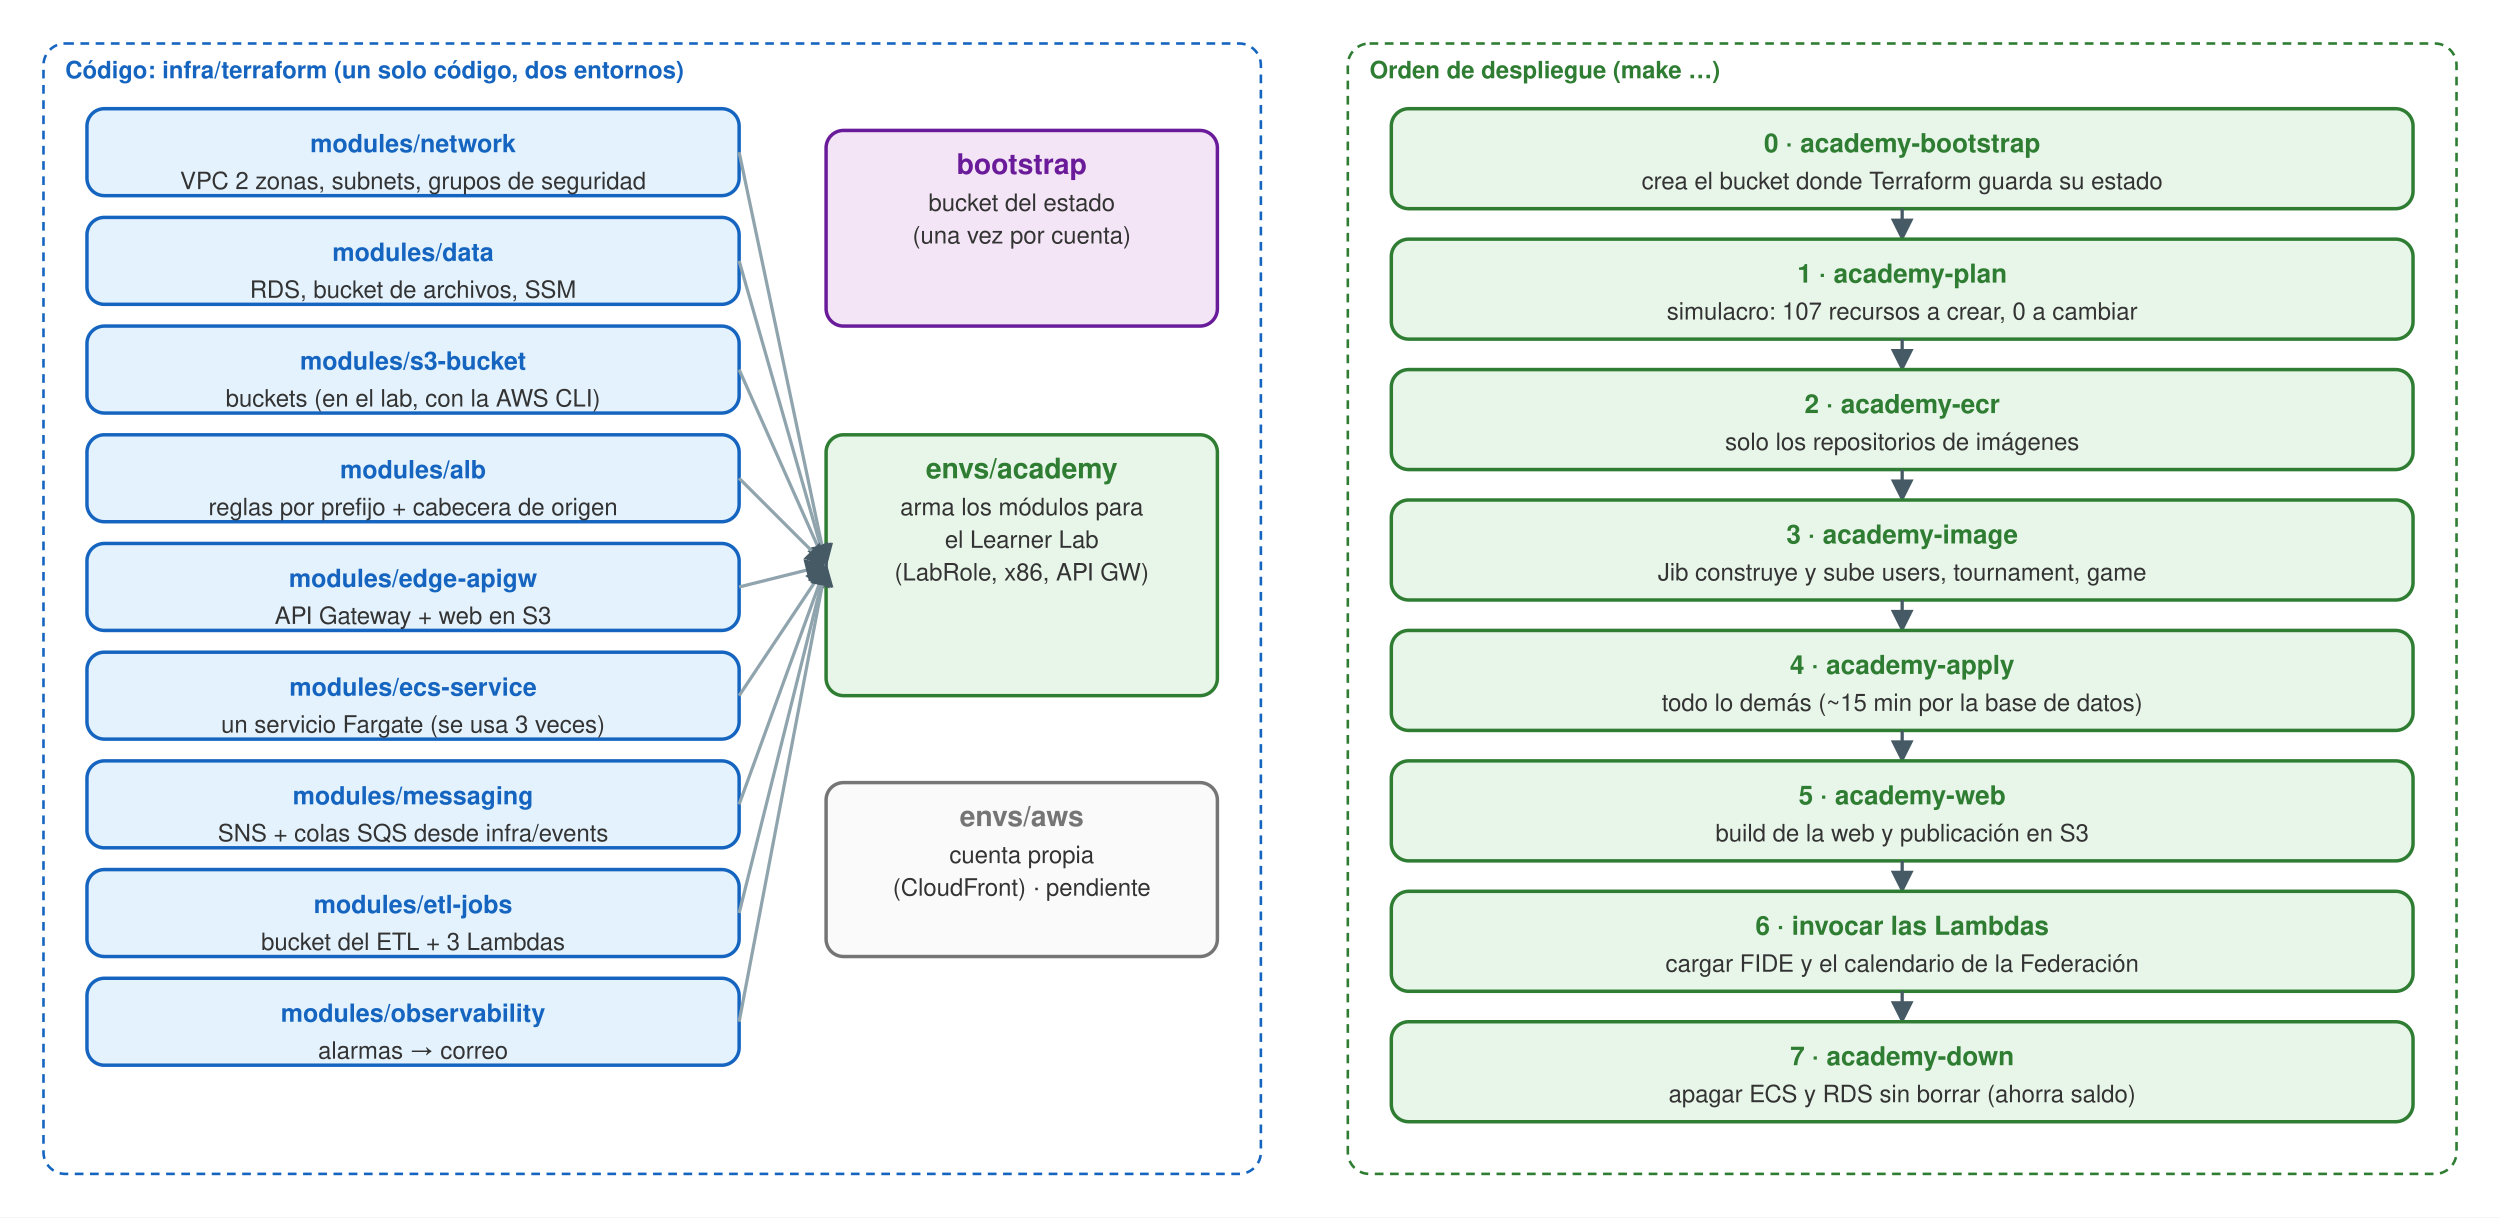
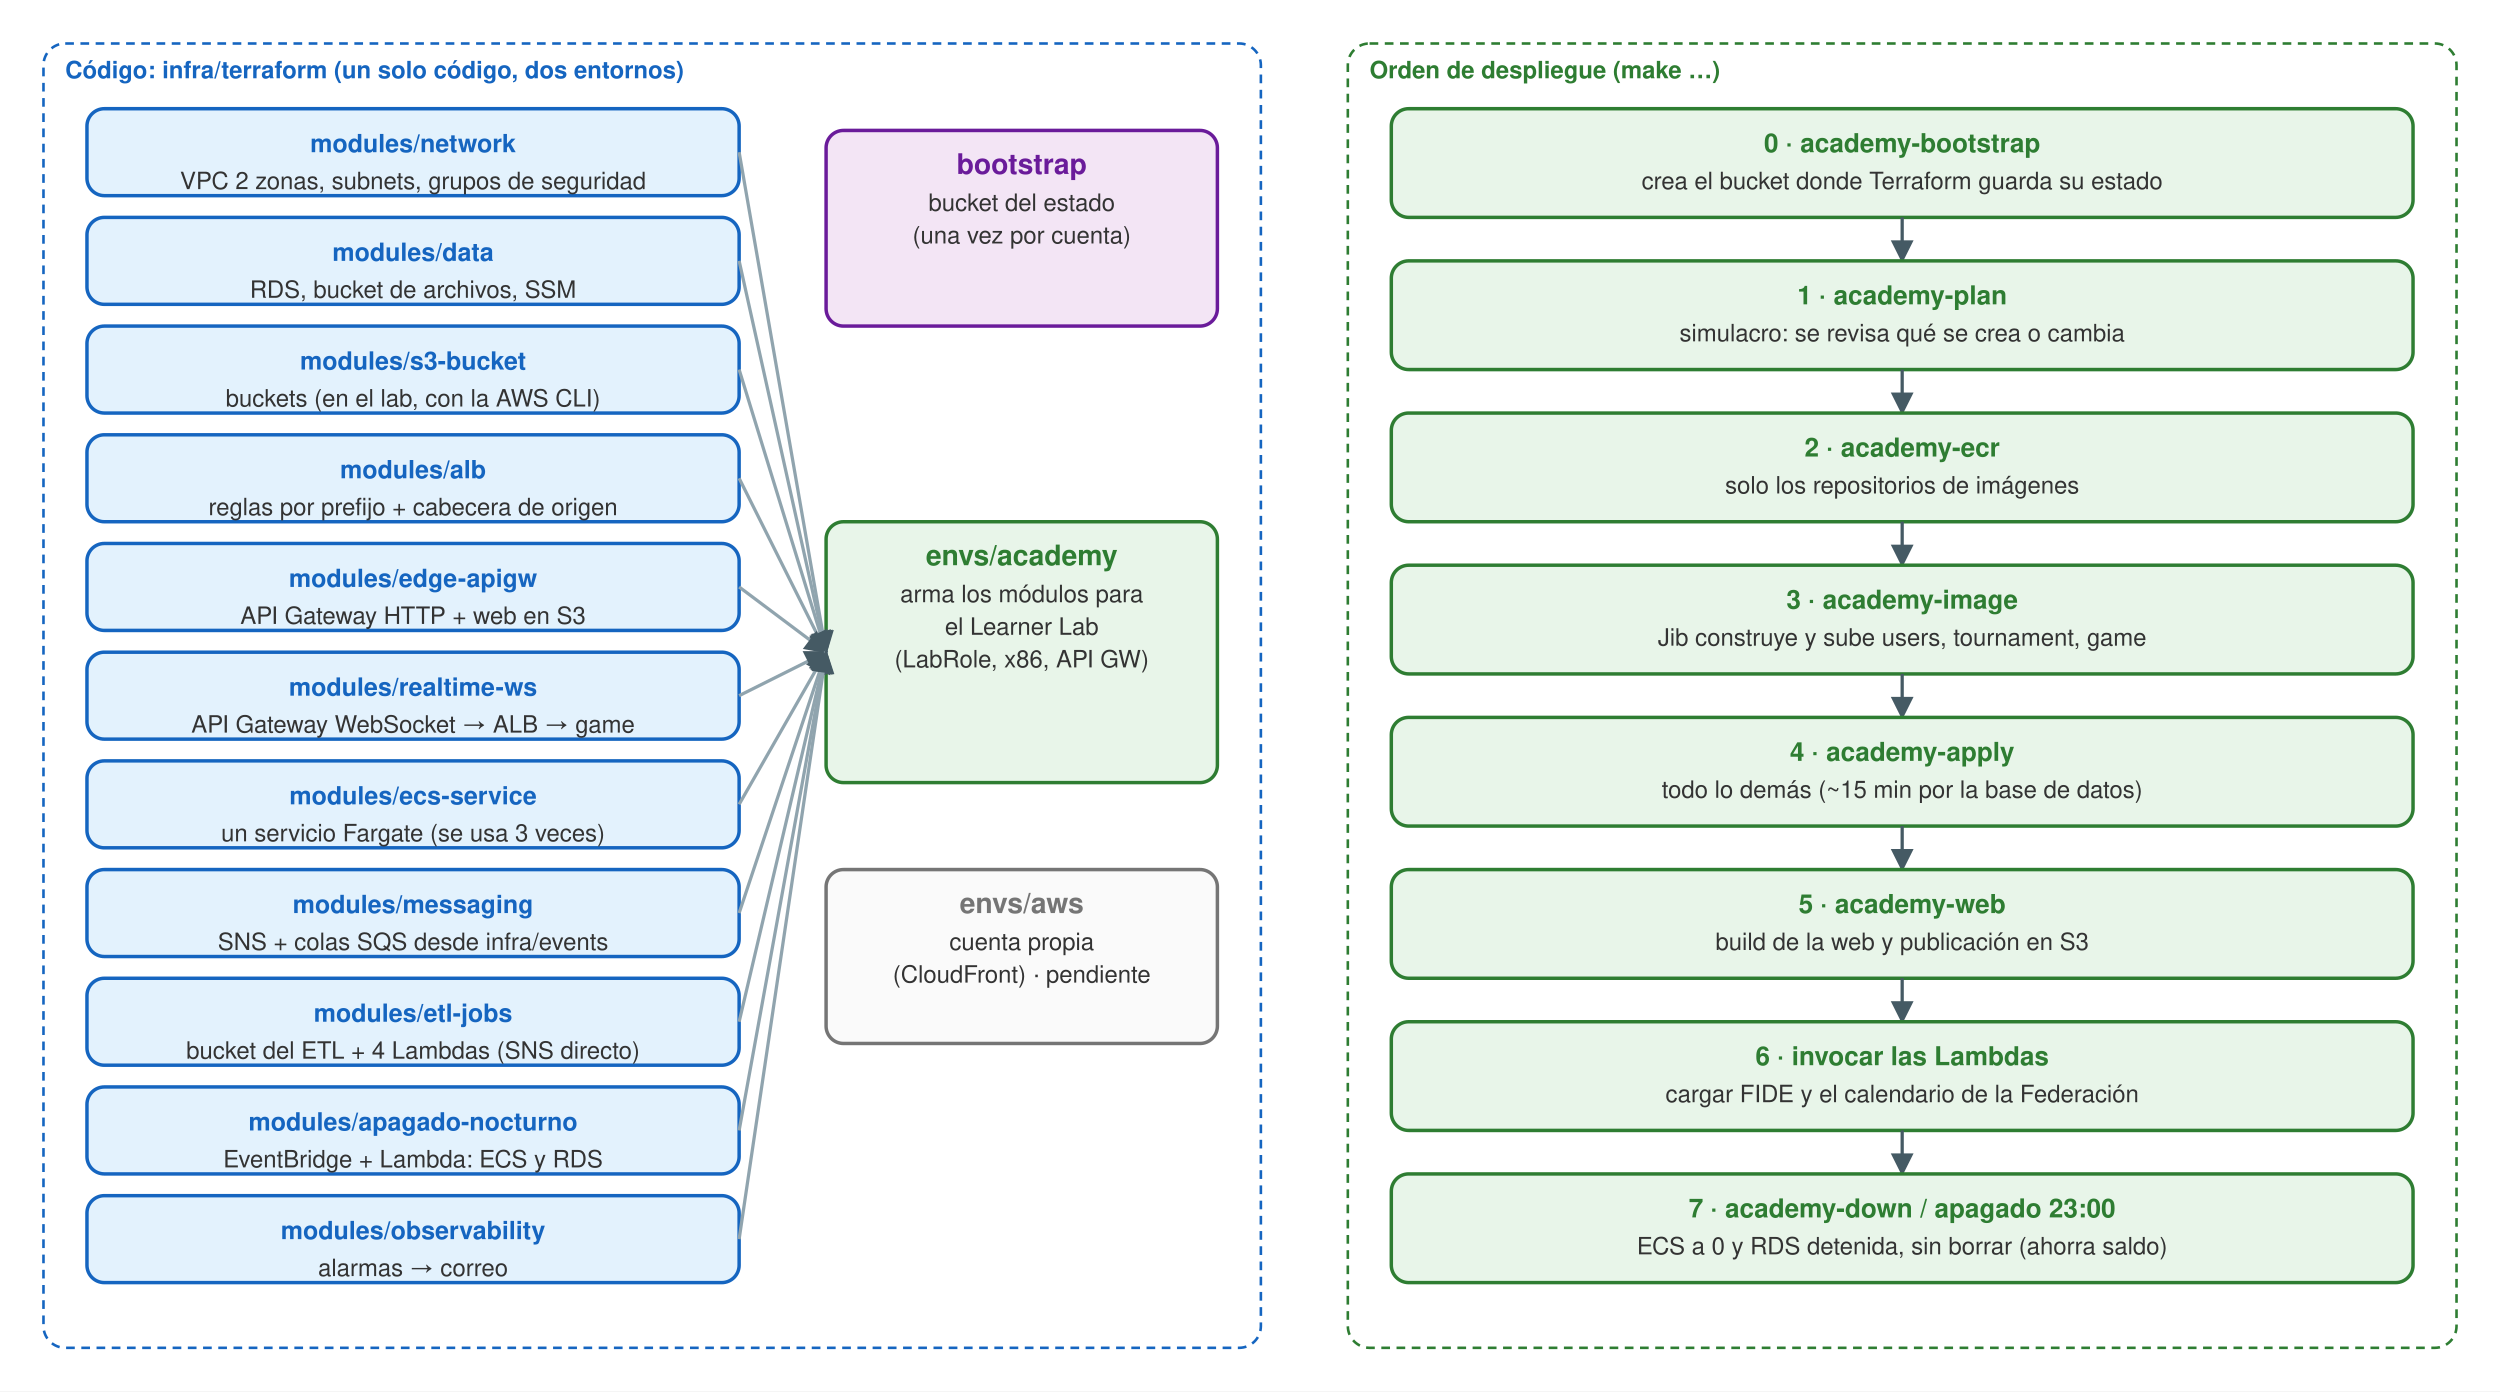
- <svg xmlns="http://www.w3.org/2000/svg" viewBox="0 0 1150 560" width="1150" height="560">
+ <svg xmlns="http://www.w3.org/2000/svg" viewBox="0 0 1150 640" width="1150" height="640">
  <rect width="100%" height="100%" fill="white" />
  <defs>
    <marker id="flecha" viewBox="0 0 10 10" refX="9" refY="5" markerWidth="7" markerHeight="7" orient="auto-start-reverse">
      <path d="M 0 0 L 10 5 L 0 10 z" fill="#455a64" />
    </marker>
  </defs>
-   <rect x="20" y="20" width="560" height="520" rx="10" fill="none" stroke="#1565c0" stroke-width="1.2" stroke-dasharray="4 3" />
+   <rect x="20" y="20" width="560" height="600" rx="10" fill="none" stroke="#1565c0" stroke-width="1.2" stroke-dasharray="4 3" />
  <text x="30" y="36" font-family="Helvetica, Arial, sans-serif" font-size="11" font-weight="700" fill="#1565c0" text-anchor="start">Código: infra/terraform (un solo código, dos entornos)</text>
  <rect x="40" y="50" width="300" height="40" rx="8" fill="#e3f2fd" stroke="#1565c0" stroke-width="1.6" />
  <text x="190.0" y="70" font-family="Helvetica, Arial, sans-serif" font-size="11.5" font-weight="700" fill="#1565c0" text-anchor="middle">modules/network</text>
  <text x="190.0" y="87" font-family="Helvetica, Arial, sans-serif" font-size="11" fill="#333" text-anchor="middle">VPC 2 zonas, subnets, grupos de seguridad</text>
  <rect x="40" y="100" width="300" height="40" rx="8" fill="#e3f2fd" stroke="#1565c0" stroke-width="1.6" />
  <text x="190.0" y="120" font-family="Helvetica, Arial, sans-serif" font-size="11.5" font-weight="700" fill="#1565c0" text-anchor="middle">modules/data</text>
  <text x="190.0" y="137" font-family="Helvetica, Arial, sans-serif" font-size="11" fill="#333" text-anchor="middle">RDS, bucket de archivos, SSM</text>
  <rect x="40" y="150" width="300" height="40" rx="8" fill="#e3f2fd" stroke="#1565c0" stroke-width="1.6" />
  <text x="190.0" y="170" font-family="Helvetica, Arial, sans-serif" font-size="11.5" font-weight="700" fill="#1565c0" text-anchor="middle">modules/s3-bucket</text>
  <text x="190.0" y="187" font-family="Helvetica, Arial, sans-serif" font-size="11" fill="#333" text-anchor="middle">buckets (en el lab, con la AWS CLI)</text>
  <rect x="40" y="200" width="300" height="40" rx="8" fill="#e3f2fd" stroke="#1565c0" stroke-width="1.6" />
  <text x="190.0" y="220" font-family="Helvetica, Arial, sans-serif" font-size="11.5" font-weight="700" fill="#1565c0" text-anchor="middle">modules/alb</text>
  <text x="190.0" y="237" font-family="Helvetica, Arial, sans-serif" font-size="11" fill="#333" text-anchor="middle">reglas por prefijo + cabecera de origen</text>
  <rect x="40" y="250" width="300" height="40" rx="8" fill="#e3f2fd" stroke="#1565c0" stroke-width="1.6" />
  <text x="190.0" y="270" font-family="Helvetica, Arial, sans-serif" font-size="11.5" font-weight="700" fill="#1565c0" text-anchor="middle">modules/edge-apigw</text>
-   <text x="190.0" y="287" font-family="Helvetica, Arial, sans-serif" font-size="11" fill="#333" text-anchor="middle">API Gateway + web en S3</text>
+   <text x="190.0" y="287" font-family="Helvetica, Arial, sans-serif" font-size="11" fill="#333" text-anchor="middle">API Gateway HTTP + web en S3</text>
  <rect x="40" y="300" width="300" height="40" rx="8" fill="#e3f2fd" stroke="#1565c0" stroke-width="1.6" />
-   <text x="190.0" y="320" font-family="Helvetica, Arial, sans-serif" font-size="11.5" font-weight="700" fill="#1565c0" text-anchor="middle">modules/ecs-service</text>
-   <text x="190.0" y="337" font-family="Helvetica, Arial, sans-serif" font-size="11" fill="#333" text-anchor="middle">un servicio Fargate (se usa 3 veces)</text>
+   <text x="190.0" y="320" font-family="Helvetica, Arial, sans-serif" font-size="11.5" font-weight="700" fill="#1565c0" text-anchor="middle">modules/realtime-ws</text>
+   <text x="190.0" y="337" font-family="Helvetica, Arial, sans-serif" font-size="11" fill="#333" text-anchor="middle">API Gateway WebSocket → ALB → game</text>
  <rect x="40" y="350" width="300" height="40" rx="8" fill="#e3f2fd" stroke="#1565c0" stroke-width="1.6" />
-   <text x="190.0" y="370" font-family="Helvetica, Arial, sans-serif" font-size="11.5" font-weight="700" fill="#1565c0" text-anchor="middle">modules/messaging</text>
-   <text x="190.0" y="387" font-family="Helvetica, Arial, sans-serif" font-size="11" fill="#333" text-anchor="middle">SNS + colas SQS desde infra/events</text>
+   <text x="190.0" y="370" font-family="Helvetica, Arial, sans-serif" font-size="11.5" font-weight="700" fill="#1565c0" text-anchor="middle">modules/ecs-service</text>
+   <text x="190.0" y="387" font-family="Helvetica, Arial, sans-serif" font-size="11" fill="#333" text-anchor="middle">un servicio Fargate (se usa 3 veces)</text>
  <rect x="40" y="400" width="300" height="40" rx="8" fill="#e3f2fd" stroke="#1565c0" stroke-width="1.6" />
-   <text x="190.0" y="420" font-family="Helvetica, Arial, sans-serif" font-size="11.5" font-weight="700" fill="#1565c0" text-anchor="middle">modules/etl-jobs</text>
-   <text x="190.0" y="437" font-family="Helvetica, Arial, sans-serif" font-size="11" fill="#333" text-anchor="middle">bucket del ETL + 3 Lambdas</text>
+   <text x="190.0" y="420" font-family="Helvetica, Arial, sans-serif" font-size="11.5" font-weight="700" fill="#1565c0" text-anchor="middle">modules/messaging</text>
+   <text x="190.0" y="437" font-family="Helvetica, Arial, sans-serif" font-size="11" fill="#333" text-anchor="middle">SNS + colas SQS desde infra/events</text>
  <rect x="40" y="450" width="300" height="40" rx="8" fill="#e3f2fd" stroke="#1565c0" stroke-width="1.6" />
-   <text x="190.0" y="470" font-family="Helvetica, Arial, sans-serif" font-size="11.5" font-weight="700" fill="#1565c0" text-anchor="middle">modules/observability</text>
-   <text x="190.0" y="487" font-family="Helvetica, Arial, sans-serif" font-size="11" fill="#333" text-anchor="middle">alarmas → correo</text>
-   <rect x="380" y="200" width="180" height="120" rx="8" fill="#e8f5e9" stroke="#2e7d32" stroke-width="1.6" />
-   <text x="470.0" y="220" font-family="Helvetica, Arial, sans-serif" font-size="13" font-weight="700" fill="#2e7d32" text-anchor="middle">envs/academy</text>
-   <text x="470.0" y="237" font-family="Helvetica, Arial, sans-serif" font-size="11" fill="#333" text-anchor="middle">arma los módulos para</text>
-   <text x="470.0" y="252" font-family="Helvetica, Arial, sans-serif" font-size="11" fill="#333" text-anchor="middle">el Learner Lab</text>
-   <text x="470.0" y="267" font-family="Helvetica, Arial, sans-serif" font-size="11" fill="#333" text-anchor="middle">(LabRole, x86, API GW)</text>
-   <rect x="380" y="360" width="180" height="80" rx="8" fill="#fafafa" stroke="#757575" stroke-width="1.6" />
-   <text x="470.0" y="380" font-family="Helvetica, Arial, sans-serif" font-size="13" font-weight="700" fill="#757575" text-anchor="middle">envs/aws</text>
-   <text x="470.0" y="397" font-family="Helvetica, Arial, sans-serif" font-size="11" fill="#333" text-anchor="middle">cuenta propia</text>
-   <text x="470.0" y="412" font-family="Helvetica, Arial, sans-serif" font-size="11" fill="#333" text-anchor="middle">(CloudFront) · pendiente</text>
-   <line x1="340" y1="70" x2="380" y2="260" stroke="#90a4ae" stroke-width="1.5" marker-end="url(#flecha)" />
-   <line x1="340" y1="120" x2="380" y2="260" stroke="#90a4ae" stroke-width="1.5" marker-end="url(#flecha)" />
-   <line x1="340" y1="170" x2="380" y2="260" stroke="#90a4ae" stroke-width="1.5" marker-end="url(#flecha)" />
-   <line x1="340" y1="220" x2="380" y2="260" stroke="#90a4ae" stroke-width="1.5" marker-end="url(#flecha)" />
-   <line x1="340" y1="270" x2="380" y2="260" stroke="#90a4ae" stroke-width="1.5" marker-end="url(#flecha)" />
-   <line x1="340" y1="320" x2="380" y2="260" stroke="#90a4ae" stroke-width="1.5" marker-end="url(#flecha)" />
-   <line x1="340" y1="370" x2="380" y2="260" stroke="#90a4ae" stroke-width="1.5" marker-end="url(#flecha)" />
-   <line x1="340" y1="420" x2="380" y2="260" stroke="#90a4ae" stroke-width="1.5" marker-end="url(#flecha)" />
-   <line x1="340" y1="470" x2="380" y2="260" stroke="#90a4ae" stroke-width="1.5" marker-end="url(#flecha)" />
+   <text x="190.0" y="470" font-family="Helvetica, Arial, sans-serif" font-size="11.5" font-weight="700" fill="#1565c0" text-anchor="middle">modules/etl-jobs</text>
+   <text x="190.0" y="487" font-family="Helvetica, Arial, sans-serif" font-size="11" fill="#333" text-anchor="middle">bucket del ETL + 4 Lambdas (SNS directo)</text>
+   <rect x="40" y="500" width="300" height="40" rx="8" fill="#e3f2fd" stroke="#1565c0" stroke-width="1.6" />
+   <text x="190.0" y="520" font-family="Helvetica, Arial, sans-serif" font-size="11.5" font-weight="700" fill="#1565c0" text-anchor="middle">modules/apagado-nocturno</text>
+   <text x="190.0" y="537" font-family="Helvetica, Arial, sans-serif" font-size="11" fill="#333" text-anchor="middle">EventBridge + Lambda: ECS y RDS</text>
+   <rect x="40" y="550" width="300" height="40" rx="8" fill="#e3f2fd" stroke="#1565c0" stroke-width="1.6" />
+   <text x="190.0" y="570" font-family="Helvetica, Arial, sans-serif" font-size="11.5" font-weight="700" fill="#1565c0" text-anchor="middle">modules/observability</text>
+   <text x="190.0" y="587" font-family="Helvetica, Arial, sans-serif" font-size="11" fill="#333" text-anchor="middle">alarmas → correo</text>
+   <rect x="380" y="240" width="180" height="120" rx="8" fill="#e8f5e9" stroke="#2e7d32" stroke-width="1.6" />
+   <text x="470.0" y="260" font-family="Helvetica, Arial, sans-serif" font-size="13" font-weight="700" fill="#2e7d32" text-anchor="middle">envs/academy</text>
+   <text x="470.0" y="277" font-family="Helvetica, Arial, sans-serif" font-size="11" fill="#333" text-anchor="middle">arma los módulos para</text>
+   <text x="470.0" y="292" font-family="Helvetica, Arial, sans-serif" font-size="11" fill="#333" text-anchor="middle">el Learner Lab</text>
+   <text x="470.0" y="307" font-family="Helvetica, Arial, sans-serif" font-size="11" fill="#333" text-anchor="middle">(LabRole, x86, API GW)</text>
+   <rect x="380" y="400" width="180" height="80" rx="8" fill="#fafafa" stroke="#757575" stroke-width="1.6" />
+   <text x="470.0" y="420" font-family="Helvetica, Arial, sans-serif" font-size="13" font-weight="700" fill="#757575" text-anchor="middle">envs/aws</text>
+   <text x="470.0" y="437" font-family="Helvetica, Arial, sans-serif" font-size="11" fill="#333" text-anchor="middle">cuenta propia</text>
+   <text x="470.0" y="452" font-family="Helvetica, Arial, sans-serif" font-size="11" fill="#333" text-anchor="middle">(CloudFront) · pendiente</text>
+   <line x1="340" y1="70" x2="380" y2="300" stroke="#90a4ae" stroke-width="1.5" marker-end="url(#flecha)" />
+   <line x1="340" y1="120" x2="380" y2="300" stroke="#90a4ae" stroke-width="1.5" marker-end="url(#flecha)" />
+   <line x1="340" y1="170" x2="380" y2="300" stroke="#90a4ae" stroke-width="1.5" marker-end="url(#flecha)" />
+   <line x1="340" y1="220" x2="380" y2="300" stroke="#90a4ae" stroke-width="1.5" marker-end="url(#flecha)" />
+   <line x1="340" y1="270" x2="380" y2="300" stroke="#90a4ae" stroke-width="1.5" marker-end="url(#flecha)" />
+   <line x1="340" y1="320" x2="380" y2="300" stroke="#90a4ae" stroke-width="1.5" marker-end="url(#flecha)" />
+   <line x1="340" y1="370" x2="380" y2="300" stroke="#90a4ae" stroke-width="1.5" marker-end="url(#flecha)" />
+   <line x1="340" y1="420" x2="380" y2="300" stroke="#90a4ae" stroke-width="1.5" marker-end="url(#flecha)" />
+   <line x1="340" y1="470" x2="380" y2="300" stroke="#90a4ae" stroke-width="1.5" marker-end="url(#flecha)" />
+   <line x1="340" y1="520" x2="380" y2="300" stroke="#90a4ae" stroke-width="1.5" marker-end="url(#flecha)" />
+   <line x1="340" y1="570" x2="380" y2="300" stroke="#90a4ae" stroke-width="1.5" marker-end="url(#flecha)" />
  <rect x="380" y="60" width="180" height="90" rx="8" fill="#f3e5f5" stroke="#6a1b9a" stroke-width="1.6" />
  <text x="470.0" y="80" font-family="Helvetica, Arial, sans-serif" font-size="13" font-weight="700" fill="#6a1b9a" text-anchor="middle">bootstrap</text>
  <text x="470.0" y="97" font-family="Helvetica, Arial, sans-serif" font-size="11" fill="#333" text-anchor="middle">bucket del estado</text>
  <text x="470.0" y="112" font-family="Helvetica, Arial, sans-serif" font-size="11" fill="#333" text-anchor="middle">(una vez por cuenta)</text>
-   <rect x="620" y="20" width="510" height="520" rx="10" fill="none" stroke="#2e7d32" stroke-width="1.2" stroke-dasharray="4 3" />
+   <rect x="620" y="20" width="510" height="600" rx="10" fill="none" stroke="#2e7d32" stroke-width="1.2" stroke-dasharray="4 3" />
  <text x="630" y="36" font-family="Helvetica, Arial, sans-serif" font-size="11" font-weight="700" fill="#2e7d32" text-anchor="start">Orden de despliegue (make …)</text>
-   <rect x="640" y="50" width="470" height="46" rx="8" fill="#e8f5e9" stroke="#2e7d32" stroke-width="1.6" />
+   <rect x="640" y="50" width="470" height="50" rx="8" fill="#e8f5e9" stroke="#2e7d32" stroke-width="1.6" />
  <text x="875.0" y="70" font-family="Helvetica, Arial, sans-serif" font-size="12" font-weight="700" fill="#2e7d32" text-anchor="middle">0 · academy-bootstrap</text>
  <text x="875.0" y="87" font-family="Helvetica, Arial, sans-serif" font-size="11" fill="#333" text-anchor="middle">crea el bucket donde Terraform guarda su estado</text>
-   <line x1="875" y1="96" x2="875" y2="110" stroke="#455a64" stroke-width="1.5" marker-end="url(#flecha)" />
-   <rect x="640" y="110" width="470" height="46" rx="8" fill="#e8f5e9" stroke="#2e7d32" stroke-width="1.6" />
-   <text x="875.0" y="130" font-family="Helvetica, Arial, sans-serif" font-size="12" font-weight="700" fill="#2e7d32" text-anchor="middle">1 · academy-plan</text>
-   <text x="875.0" y="147" font-family="Helvetica, Arial, sans-serif" font-size="11" fill="#333" text-anchor="middle">simulacro: 107 recursos a crear, 0 a cambiar</text>
-   <line x1="875" y1="156" x2="875" y2="170" stroke="#455a64" stroke-width="1.5" marker-end="url(#flecha)" />
-   <rect x="640" y="170" width="470" height="46" rx="8" fill="#e8f5e9" stroke="#2e7d32" stroke-width="1.6" />
-   <text x="875.0" y="190" font-family="Helvetica, Arial, sans-serif" font-size="12" font-weight="700" fill="#2e7d32" text-anchor="middle">2 · academy-ecr</text>
-   <text x="875.0" y="207" font-family="Helvetica, Arial, sans-serif" font-size="11" fill="#333" text-anchor="middle">solo los repositorios de imágenes</text>
-   <line x1="875" y1="216" x2="875" y2="230" stroke="#455a64" stroke-width="1.5" marker-end="url(#flecha)" />
-   <rect x="640" y="230" width="470" height="46" rx="8" fill="#e8f5e9" stroke="#2e7d32" stroke-width="1.6" />
-   <text x="875.0" y="250" font-family="Helvetica, Arial, sans-serif" font-size="12" font-weight="700" fill="#2e7d32" text-anchor="middle">3 · academy-image</text>
-   <text x="875.0" y="267" font-family="Helvetica, Arial, sans-serif" font-size="11" fill="#333" text-anchor="middle">Jib construye y sube users, tournament, game</text>
-   <line x1="875" y1="276" x2="875" y2="290" stroke="#455a64" stroke-width="1.5" marker-end="url(#flecha)" />
-   <rect x="640" y="290" width="470" height="46" rx="8" fill="#e8f5e9" stroke="#2e7d32" stroke-width="1.6" />
-   <text x="875.0" y="310" font-family="Helvetica, Arial, sans-serif" font-size="12" font-weight="700" fill="#2e7d32" text-anchor="middle">4 · academy-apply</text>
-   <text x="875.0" y="327" font-family="Helvetica, Arial, sans-serif" font-size="11" fill="#333" text-anchor="middle">todo lo demás (~15 min por la base de datos)</text>
-   <line x1="875" y1="336" x2="875" y2="350" stroke="#455a64" stroke-width="1.5" marker-end="url(#flecha)" />
-   <rect x="640" y="350" width="470" height="46" rx="8" fill="#e8f5e9" stroke="#2e7d32" stroke-width="1.6" />
-   <text x="875.0" y="370" font-family="Helvetica, Arial, sans-serif" font-size="12" font-weight="700" fill="#2e7d32" text-anchor="middle">5 · academy-web</text>
-   <text x="875.0" y="387" font-family="Helvetica, Arial, sans-serif" font-size="11" fill="#333" text-anchor="middle">build de la web y publicación en S3</text>
-   <line x1="875" y1="396" x2="875" y2="410" stroke="#455a64" stroke-width="1.5" marker-end="url(#flecha)" />
-   <rect x="640" y="410" width="470" height="46" rx="8" fill="#e8f5e9" stroke="#2e7d32" stroke-width="1.6" />
-   <text x="875.0" y="430" font-family="Helvetica, Arial, sans-serif" font-size="12" font-weight="700" fill="#2e7d32" text-anchor="middle">6 · invocar las Lambdas</text>
-   <text x="875.0" y="447" font-family="Helvetica, Arial, sans-serif" font-size="11" fill="#333" text-anchor="middle">cargar FIDE y el calendario de la Federación</text>
-   <line x1="875" y1="456" x2="875" y2="470" stroke="#455a64" stroke-width="1.5" marker-end="url(#flecha)" />
-   <rect x="640" y="470" width="470" height="46" rx="8" fill="#e8f5e9" stroke="#2e7d32" stroke-width="1.6" />
-   <text x="875.0" y="490" font-family="Helvetica, Arial, sans-serif" font-size="12" font-weight="700" fill="#2e7d32" text-anchor="middle">7 · academy-down</text>
-   <text x="875.0" y="507" font-family="Helvetica, Arial, sans-serif" font-size="11" fill="#333" text-anchor="middle">apagar ECS y RDS sin borrar (ahorra saldo)</text>
+   <line x1="875" y1="100" x2="875" y2="120" stroke="#455a64" stroke-width="1.5" marker-end="url(#flecha)" />
+   <rect x="640" y="120" width="470" height="50" rx="8" fill="#e8f5e9" stroke="#2e7d32" stroke-width="1.6" />
+   <text x="875.0" y="140" font-family="Helvetica, Arial, sans-serif" font-size="12" font-weight="700" fill="#2e7d32" text-anchor="middle">1 · academy-plan</text>
+   <text x="875.0" y="157" font-family="Helvetica, Arial, sans-serif" font-size="11" fill="#333" text-anchor="middle">simulacro: se revisa qué se crea o cambia</text>
+   <line x1="875" y1="170" x2="875" y2="190" stroke="#455a64" stroke-width="1.5" marker-end="url(#flecha)" />
+   <rect x="640" y="190" width="470" height="50" rx="8" fill="#e8f5e9" stroke="#2e7d32" stroke-width="1.6" />
+   <text x="875.0" y="210" font-family="Helvetica, Arial, sans-serif" font-size="12" font-weight="700" fill="#2e7d32" text-anchor="middle">2 · academy-ecr</text>
+   <text x="875.0" y="227" font-family="Helvetica, Arial, sans-serif" font-size="11" fill="#333" text-anchor="middle">solo los repositorios de imágenes</text>
+   <line x1="875" y1="240" x2="875" y2="260" stroke="#455a64" stroke-width="1.5" marker-end="url(#flecha)" />
+   <rect x="640" y="260" width="470" height="50" rx="8" fill="#e8f5e9" stroke="#2e7d32" stroke-width="1.6" />
+   <text x="875.0" y="280" font-family="Helvetica, Arial, sans-serif" font-size="12" font-weight="700" fill="#2e7d32" text-anchor="middle">3 · academy-image</text>
+   <text x="875.0" y="297" font-family="Helvetica, Arial, sans-serif" font-size="11" fill="#333" text-anchor="middle">Jib construye y sube users, tournament, game</text>
+   <line x1="875" y1="310" x2="875" y2="330" stroke="#455a64" stroke-width="1.5" marker-end="url(#flecha)" />
+   <rect x="640" y="330" width="470" height="50" rx="8" fill="#e8f5e9" stroke="#2e7d32" stroke-width="1.6" />
+   <text x="875.0" y="350" font-family="Helvetica, Arial, sans-serif" font-size="12" font-weight="700" fill="#2e7d32" text-anchor="middle">4 · academy-apply</text>
+   <text x="875.0" y="367" font-family="Helvetica, Arial, sans-serif" font-size="11" fill="#333" text-anchor="middle">todo lo demás (~15 min por la base de datos)</text>
+   <line x1="875" y1="380" x2="875" y2="400" stroke="#455a64" stroke-width="1.5" marker-end="url(#flecha)" />
+   <rect x="640" y="400" width="470" height="50" rx="8" fill="#e8f5e9" stroke="#2e7d32" stroke-width="1.6" />
+   <text x="875.0" y="420" font-family="Helvetica, Arial, sans-serif" font-size="12" font-weight="700" fill="#2e7d32" text-anchor="middle">5 · academy-web</text>
+   <text x="875.0" y="437" font-family="Helvetica, Arial, sans-serif" font-size="11" fill="#333" text-anchor="middle">build de la web y publicación en S3</text>
+   <line x1="875" y1="450" x2="875" y2="470" stroke="#455a64" stroke-width="1.5" marker-end="url(#flecha)" />
+   <rect x="640" y="470" width="470" height="50" rx="8" fill="#e8f5e9" stroke="#2e7d32" stroke-width="1.6" />
+   <text x="875.0" y="490" font-family="Helvetica, Arial, sans-serif" font-size="12" font-weight="700" fill="#2e7d32" text-anchor="middle">6 · invocar las Lambdas</text>
+   <text x="875.0" y="507" font-family="Helvetica, Arial, sans-serif" font-size="11" fill="#333" text-anchor="middle">cargar FIDE y el calendario de la Federación</text>
+   <line x1="875" y1="520" x2="875" y2="540" stroke="#455a64" stroke-width="1.5" marker-end="url(#flecha)" />
+   <rect x="640" y="540" width="470" height="50" rx="8" fill="#e8f5e9" stroke="#2e7d32" stroke-width="1.6" />
+   <text x="875.0" y="560" font-family="Helvetica, Arial, sans-serif" font-size="12" font-weight="700" fill="#2e7d32" text-anchor="middle">7 · academy-down / apagado 23:00</text>
+   <text x="875.0" y="577" font-family="Helvetica, Arial, sans-serif" font-size="11" fill="#333" text-anchor="middle">ECS a 0 y RDS detenida, sin borrar (ahorra saldo)</text>
</svg>
